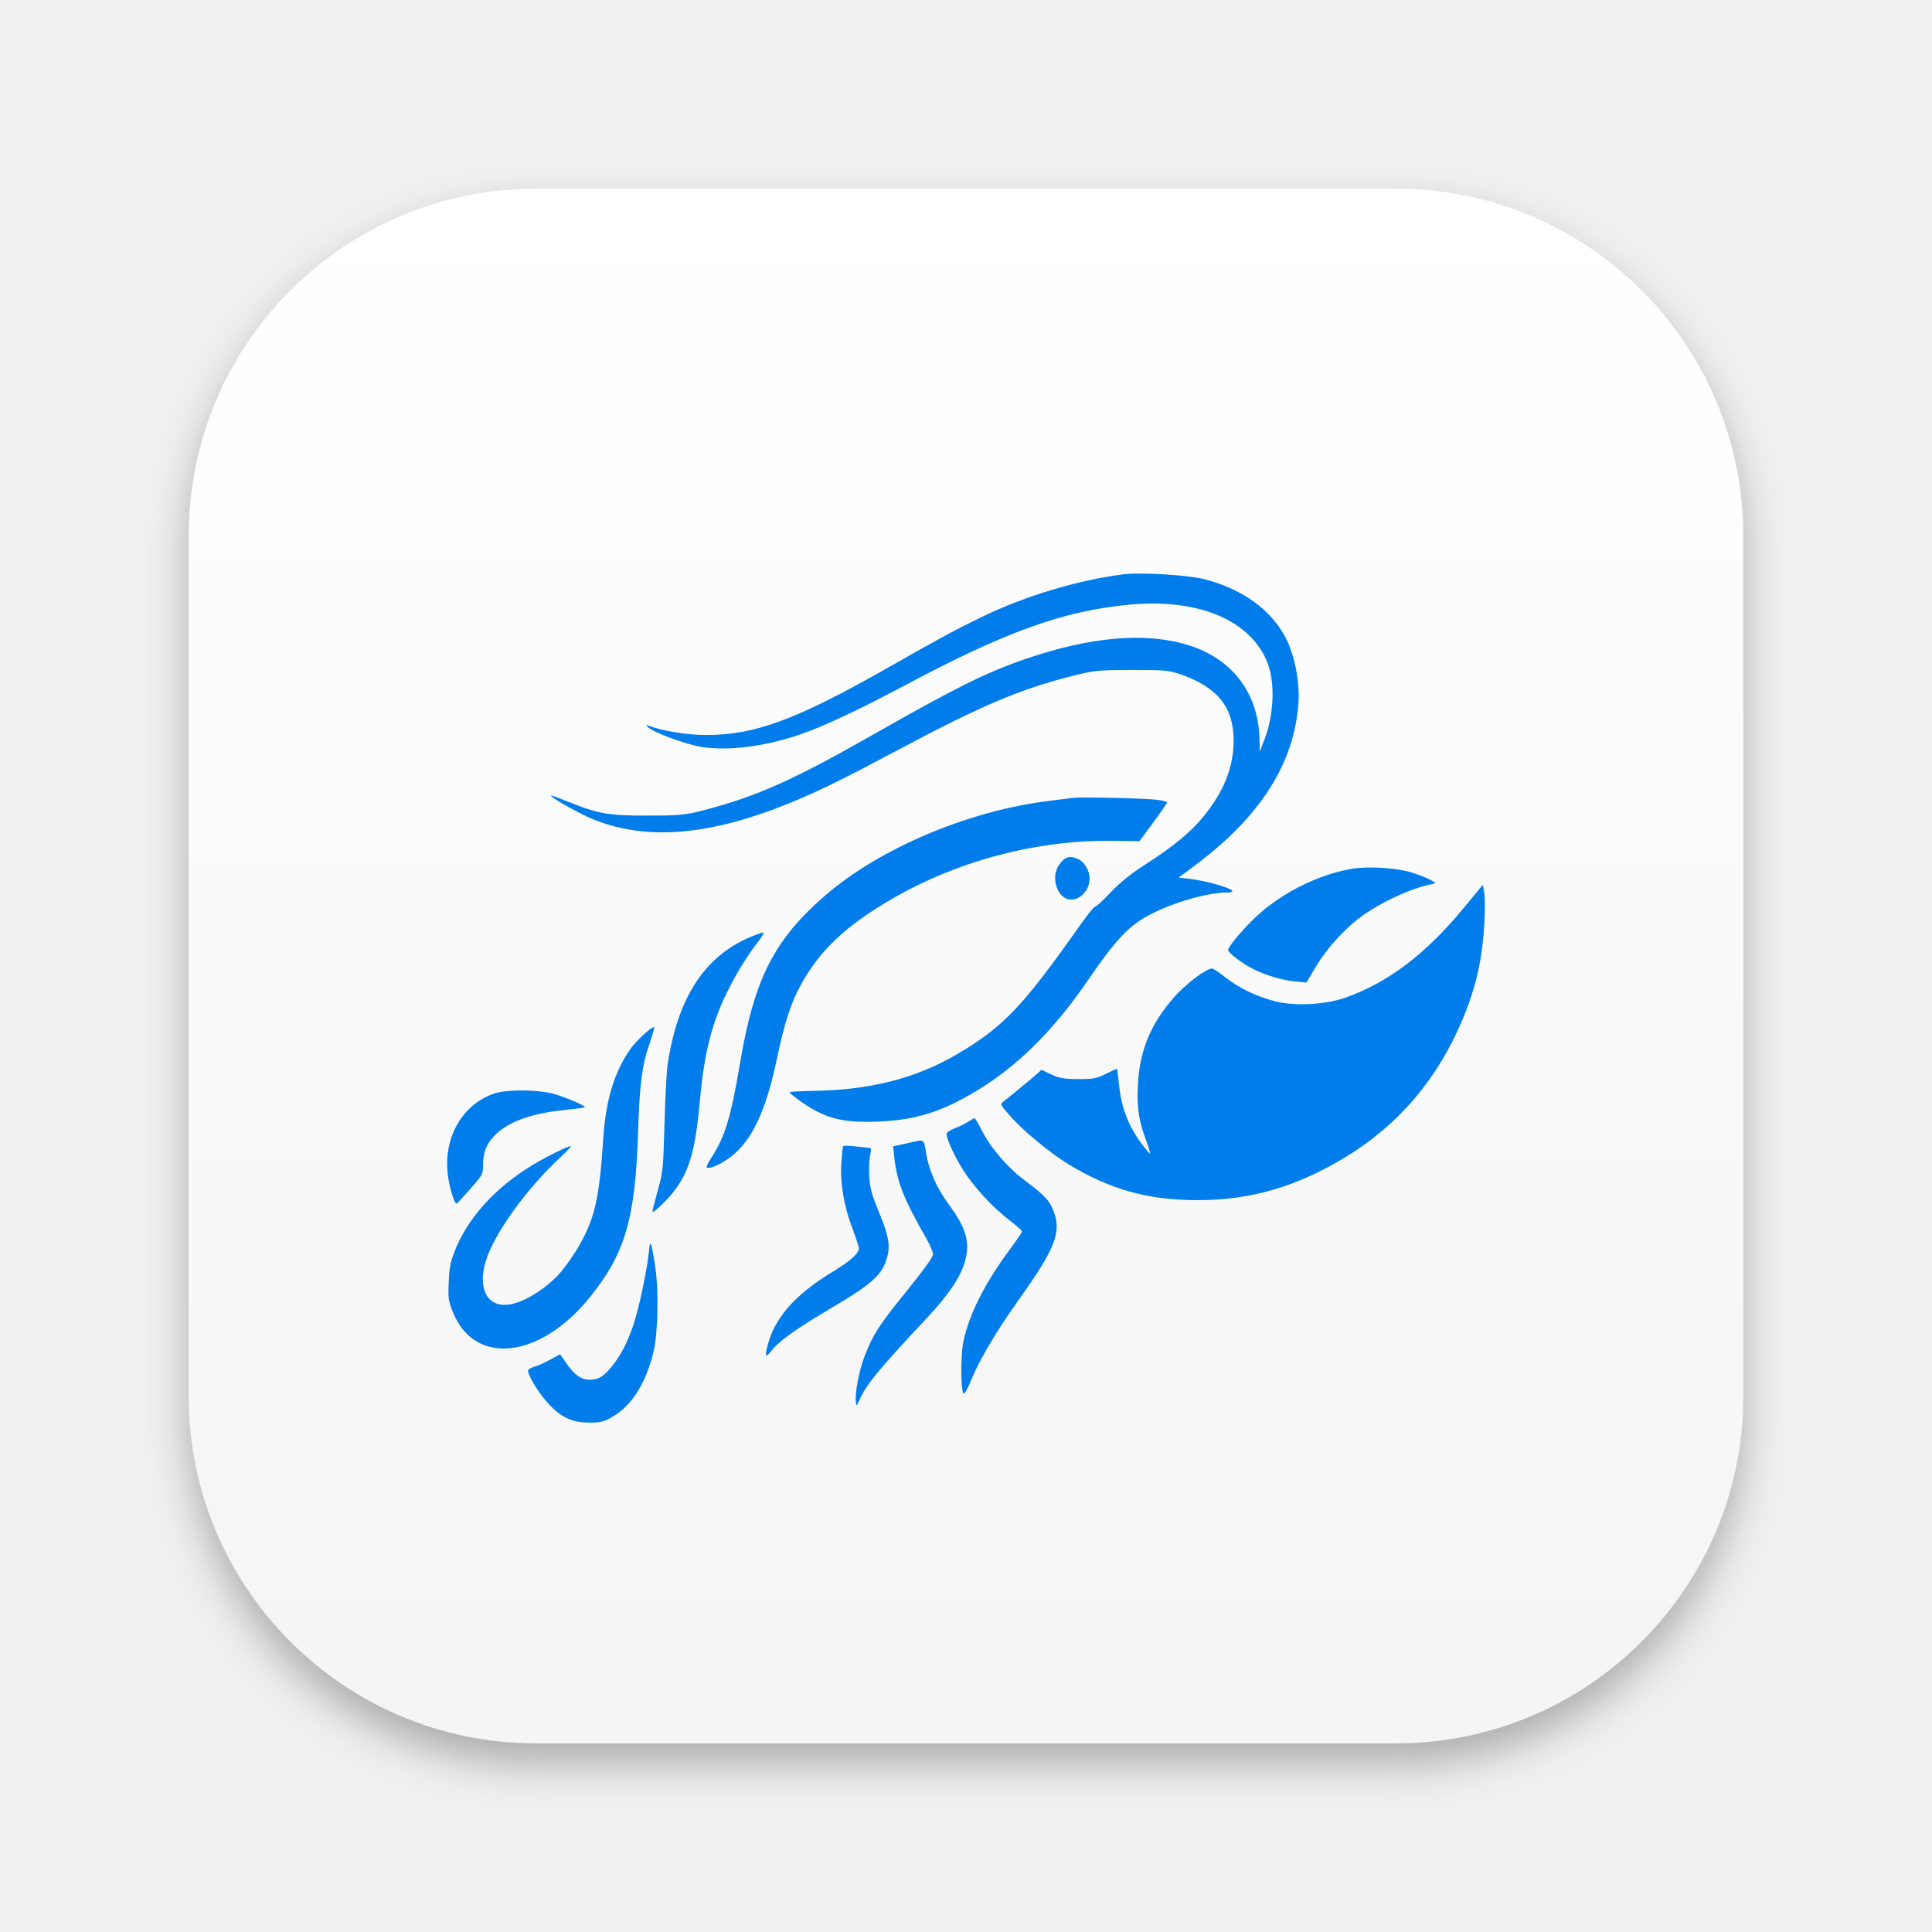
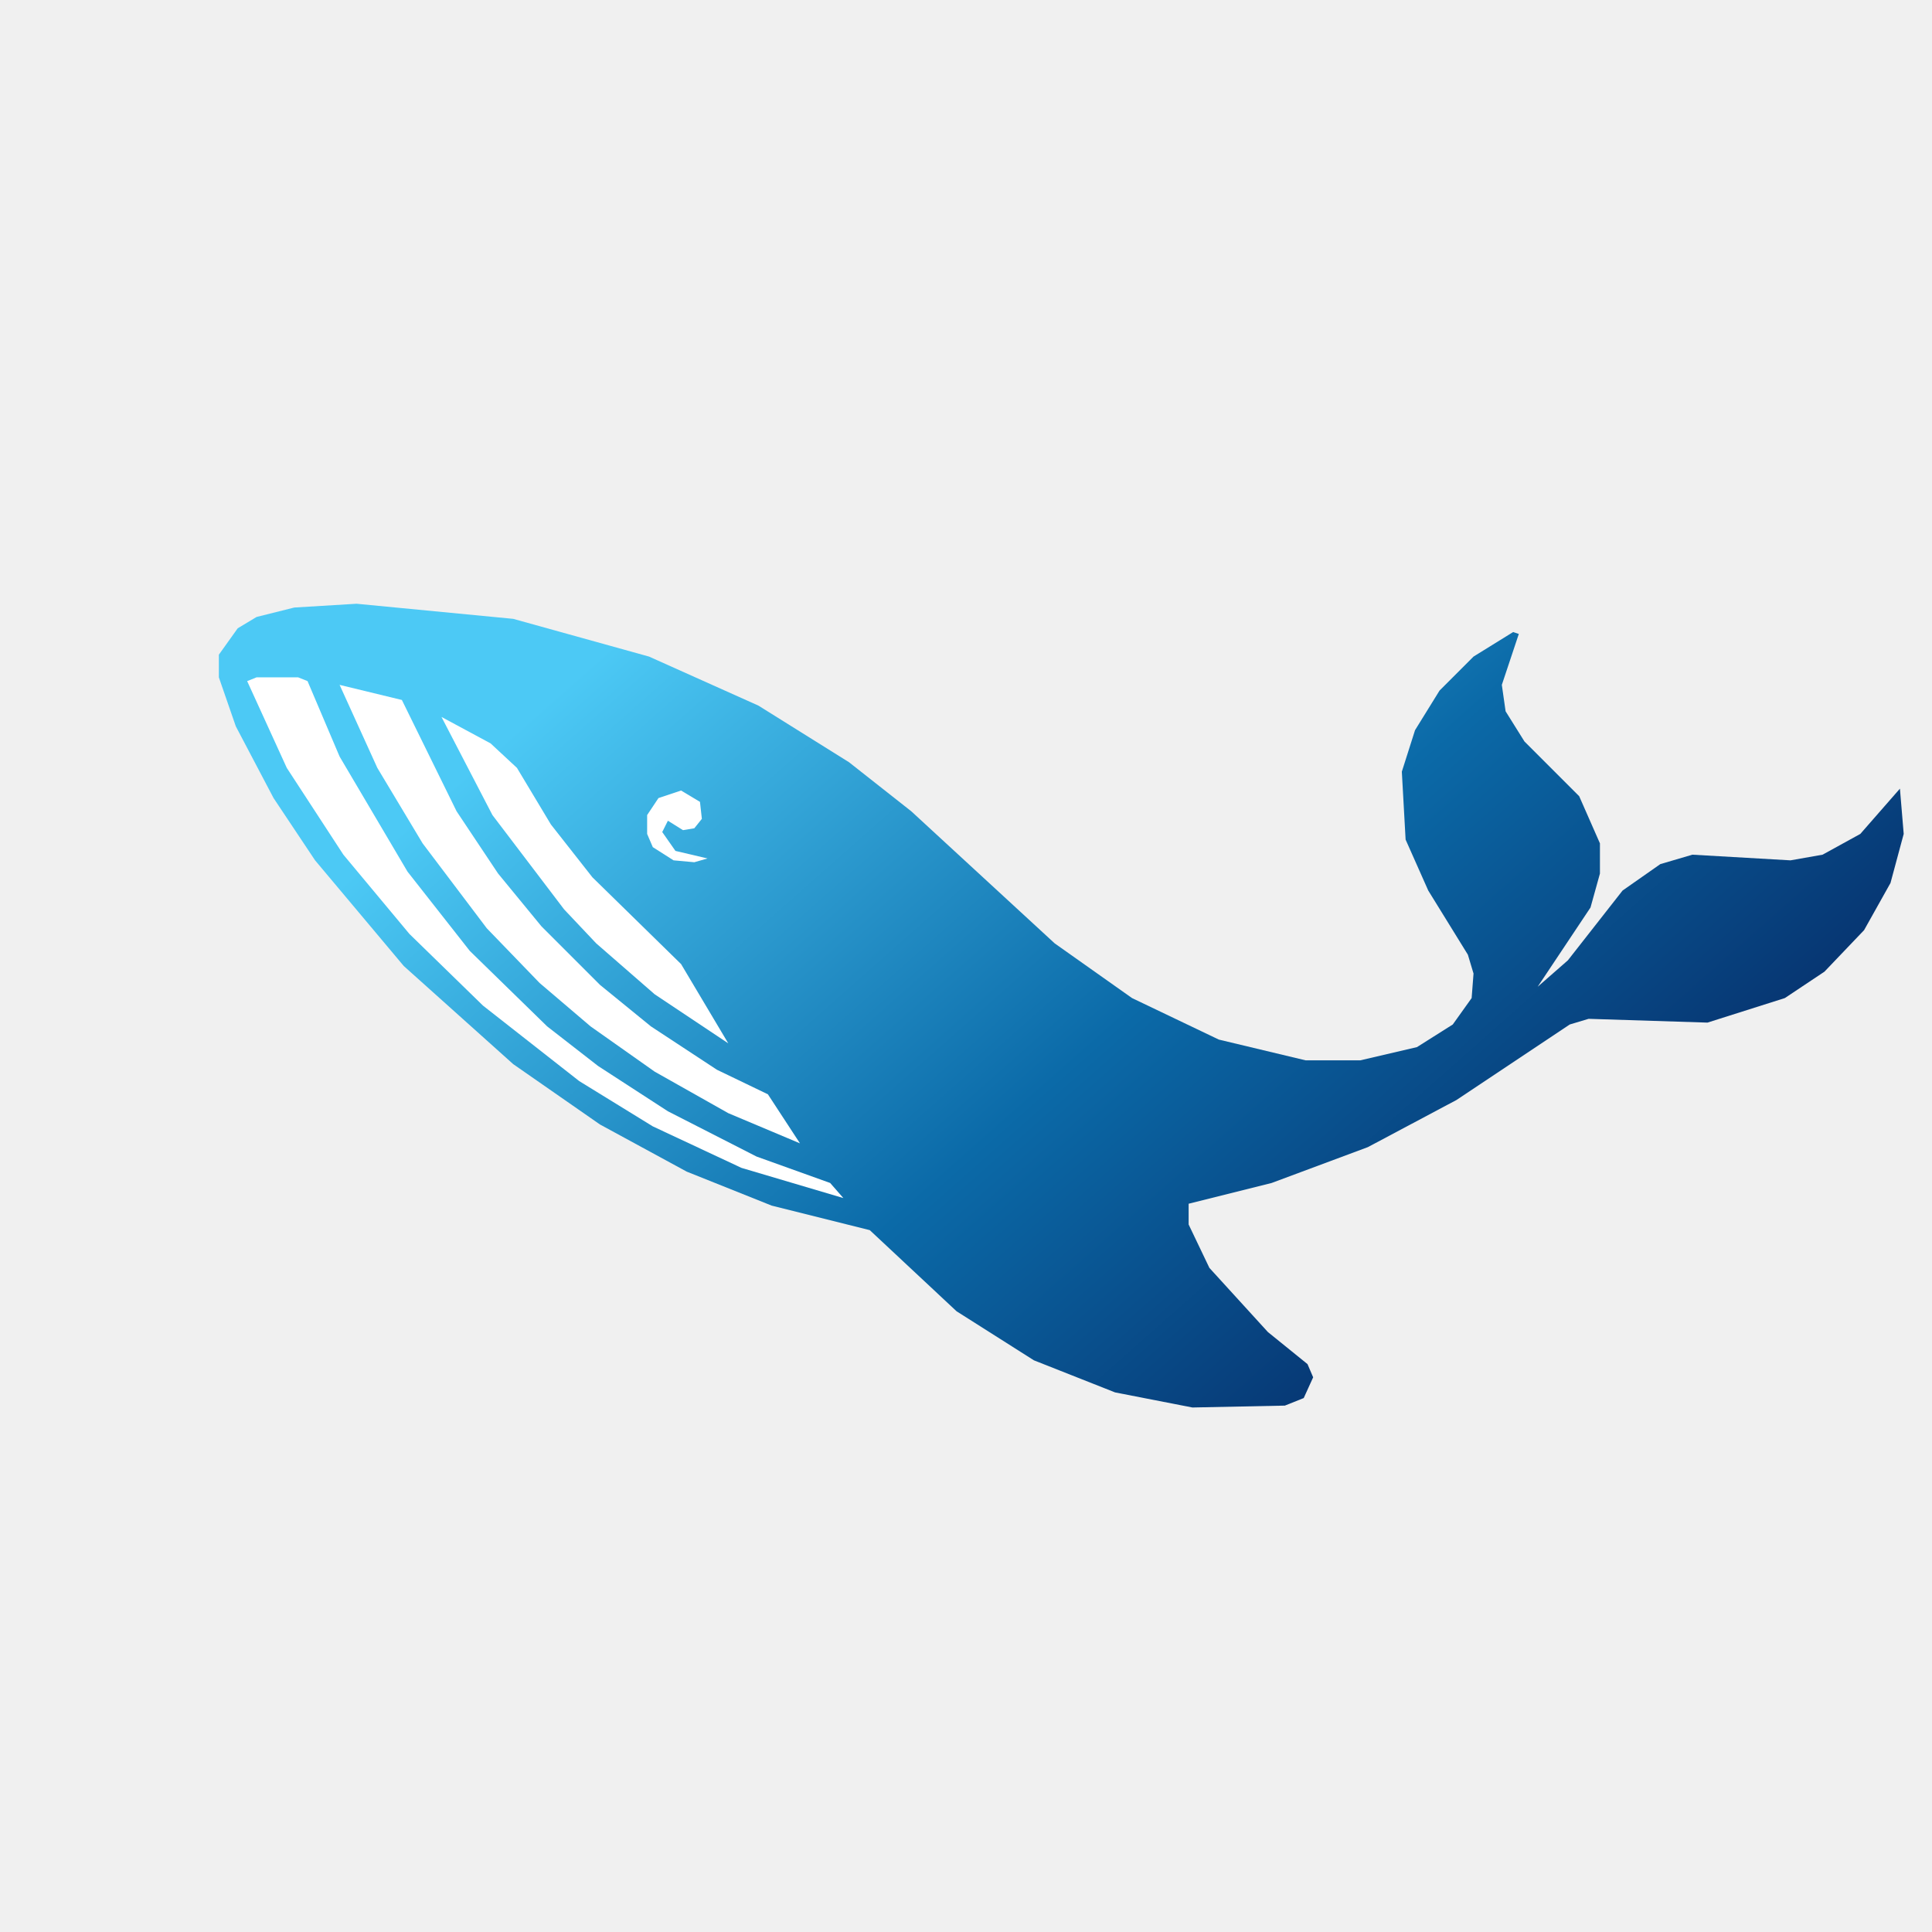
- <svg xmlns="http://www.w3.org/2000/svg" width="1024" height="1024" viewBox="0 0 1024 1024" fill="none">
-   <g filter="url(#filter0_d_159_34)">
-     <rect x="100" y="100" width="824" height="824" rx="184" fill="white" />
-     <rect x="100" y="100" width="824" height="824" rx="184" fill="url(#paint0_linear_159_34)" fill-opacity="0.41" />
-   </g>
-   <path fill-rule="evenodd" clip-rule="evenodd" d="M343.869 663.994C344.41 658.75 344.631 658.176 345.283 660.313C345.709 661.705 346.675 667.17 347.432 672.459C349.133 684.352 348.666 706.564 346.521 715.863C342.718 732.344 335.165 744.64 325.195 750.574C319.973 753.681 318.607 754.034 311.939 753.997C302.719 753.947 296.746 750.958 289.676 742.859C284.462 736.886 279.16 727.727 279.981 726.114C280.266 725.555 281.773 724.766 283.329 724.361C284.886 723.955 288.571 722.307 291.518 720.698L296.878 717.771L300.147 722.509C304.477 728.781 308.027 731.276 312.632 731.281C317.322 731.286 320.12 729.532 324.719 723.698C329.284 717.908 332.457 711.703 335.698 702.234C338.527 693.967 342.877 673.611 343.869 663.994ZM483.175 605.427C489.885 603.885 489.679 603.742 490.765 610.663C492.253 620.154 496.224 629.272 502.737 638.157C512.025 650.826 514.183 658.104 511.6 668.051C509.463 676.278 503.081 685.93 491.802 697.994C465.023 726.633 459.247 733.657 455.458 742.192C454.032 745.401 453.941 745.448 453.645 743.117C453.038 738.35 455.396 726.01 458.33 718.594C462.952 706.913 465.899 702.368 480.719 684.064C489.388 673.358 494.532 666.204 494.532 664.857C494.532 663.676 493.08 660.162 491.307 657.047C478.782 635.065 475.431 626.574 473.953 613.075L473.354 607.61L476.299 606.97C477.919 606.618 481.012 605.923 483.175 605.427ZM516.53 592.697C516.855 592.672 518.526 595.451 520.243 598.874C525.003 608.366 534.056 618.897 543.459 625.884C553.499 633.343 556.287 636.326 558.402 641.861C562.76 653.261 559.344 661.795 539.051 690.202C528.581 704.86 519.178 720.712 515.124 730.54C512.555 736.772 511.054 739.395 510.585 738.477C509.142 735.648 509.153 718.152 510.604 711.13C513.582 696.719 521.893 680.248 535.41 661.968C538.854 657.312 541.68 653.142 541.691 652.7C541.703 652.26 538.86 649.699 535.377 647.01C527.14 640.65 519.539 632.782 512.973 623.823C507.503 616.358 501.059 603.046 501.794 600.727C502.025 599.998 503.926 598.782 506.018 598.026C508.11 597.27 511.198 595.771 512.88 594.697C514.562 593.622 516.204 592.723 516.53 592.697ZM446.853 607.591C447.063 607.179 450.113 607.191 453.629 607.617C457.144 608.044 460.48 608.423 461.043 608.459C461.802 608.508 461.832 609.546 461.157 612.493C460.658 614.677 460.474 619.795 460.749 623.869C461.168 630.066 462.042 633.198 466.096 643.017C471.665 656.506 472.252 661.728 469.086 669.652C466.266 676.708 460.083 681.827 440.364 693.432C422.352 704.033 412.898 710.784 408.978 715.849C406.067 719.609 405.399 719.282 406.46 714.617C410.009 699.006 420.909 686.398 441.752 673.797C450.474 668.524 455.217 664.265 455.217 661.706C455.217 660.793 453.628 655.865 451.685 650.758C447.259 639.118 445.202 626.727 445.935 616.105C446.229 611.835 446.642 608.005 446.853 607.591ZM334.258 555.811C337.405 551.378 345.974 543.578 346.714 544.473C346.916 544.717 345.889 548.395 344.434 552.645C340.208 564.977 339.03 573.994 338.168 600.625C336.702 645.881 331.351 664.241 312.927 687.225C286.536 720.148 251.762 724.218 240.187 695.74C237.621 689.423 237.475 688.445 237.82 679.704C238.124 671.999 238.674 669.139 241.013 663.085C247.647 645.912 262.384 629.573 281.99 617.653C288.93 613.432 300.927 607.467 302.475 607.466C303.015 607.466 300.892 609.817 297.758 612.692C279.338 629.582 261.593 654.203 257.356 668.748C252.888 684.086 259.02 693.876 271.394 691.165C278.912 689.518 289.558 682.718 296.401 675.19C299.632 671.636 304.628 664.47 307.503 659.263C315.457 644.86 317.686 634.642 319.769 603.039C321.092 582.96 325.742 567.804 334.258 555.811ZM404.451 494.252C405.121 494.24 403.727 496.731 401.352 499.786C392.015 511.801 382.734 529.251 378.334 543.071C374.594 554.817 372.487 566.392 370.896 583.908C368.545 609.818 365.301 620.995 357.057 631.594C353.392 636.306 347.026 642.39 345.761 642.39C345.606 642.39 346.828 637.509 348.477 631.542C351.425 620.87 351.485 620.29 352.195 595.567C352.592 581.747 353.33 567.677 353.836 564.301C359.128 528.948 373.252 507.096 397.516 496.719C400.66 495.375 403.781 494.265 404.451 494.252ZM262.352 579.469C268.604 577.43 284.255 577.449 292.475 579.505C298.626 581.044 310.63 586.114 309.981 586.9C309.826 587.085 304.705 587.758 298.6 588.395C280.918 590.239 268.743 594.822 261.744 602.265C257.684 606.584 256.017 611.043 256.017 617.585C256.017 622.32 255.795 622.734 249.348 630.055C245.679 634.219 242.414 637.756 242.091 637.912C241.09 638.394 238.724 631.322 237.628 624.576C234.285 603.992 244.542 585.278 262.352 579.469ZM786.636 472.877C787.037 475.017 787.12 481.705 786.82 487.739C785.825 507.763 782.594 522.441 775.312 540.004C762.271 571.455 741.492 596 713.391 613.148C687.364 629.029 662.762 636.176 634.369 636.101C608.24 636.033 588.273 630.449 566.297 617.066C556.678 611.207 542.306 599.342 535.596 591.718C530.326 585.732 530.039 585.177 531.614 584.03C533.874 582.382 546.418 572.028 549.538 569.234L552.014 567.017L557.129 569.459C561.299 571.451 563.937 571.907 571.417 571.932C579.432 571.959 581.303 571.604 586.228 569.116C589.324 567.551 591.953 566.383 592.072 566.52C592.187 566.658 592.694 570.81 593.197 575.743C594.329 586.814 598.186 596.873 604.671 605.663C607.16 609.037 609.349 611.611 609.536 611.386C609.721 611.158 608.744 607.922 607.362 604.194C603.584 593.993 602.589 587.429 603.068 575.858C603.833 557.417 609.522 543.299 622.01 528.848C628.139 521.755 639.386 513.23 642.521 513.301C643.057 513.314 646.199 515.446 649.504 518.039C656.865 523.815 666.468 528.402 676.208 530.791C686.826 533.398 702.755 532.495 713.391 528.683C736.016 520.572 755.808 505.523 775.859 481.183L785.906 468.985L786.636 472.877ZM568.796 422.881C572.993 422.3 608.352 423.163 614.009 423.986C616.532 424.353 618.593 424.95 618.589 425.312C618.584 425.676 615.29 430.443 611.269 435.907L603.955 445.842L590.088 445.653C549.231 445.094 506.692 456.422 471.38 477.264C447.68 491.252 434.418 503.898 424.413 522.05C419.308 531.312 415.711 542.374 411.951 560.372C406.084 588.453 398.807 604.169 387.615 612.931C382.642 616.824 376.562 619.627 374.711 618.88C374.232 618.686 375.083 616.634 376.603 614.32C384.232 602.693 387.273 592.8 392.241 563.447C399.812 518.715 410.187 498.253 437.199 474.778C466.07 449.687 513.393 429.671 556.127 424.474C561.413 423.832 567.114 423.115 568.796 422.881ZM595.443 304.387C604.387 303.254 629.69 304.762 638.194 306.936C660.596 312.661 677.009 325.671 683.633 342.956C686.988 351.71 688.804 363.087 688.252 371.89C686.221 404.307 668.183 432.777 633.147 458.861L624.729 465.127L631.492 465.94C639.097 466.853 651.697 470.406 653.021 472.009C653.601 472.711 652.553 473.065 649.9 473.065C640.12 473.065 621.869 478.333 609.755 484.652C598.207 490.676 591.766 497.519 575.837 520.687C558.346 546.128 539.37 564.934 518.25 577.756C499.276 589.278 485.717 593.579 465.638 594.447C446.118 595.291 436.571 592.688 423.108 582.855C420.586 581.011 418.523 579.247 418.524 578.934C418.526 578.62 424.172 578.284 431.07 578.188C461.093 577.767 485.427 571.57 507.201 558.8C531.614 544.483 542.107 533.498 572.168 490.79C576.162 485.115 579.928 480.472 580.534 480.472C581.142 480.47 584.744 477.152 588.54 473.095C593.185 468.131 599.015 463.406 606.364 458.652C622.493 448.215 631.165 441.061 638.139 432.437C648.815 419.237 653.843 406.455 653.85 392.501C653.858 374.907 645.401 364.322 625.847 357.457C619.671 355.29 617.234 355.069 599.812 355.104C581.641 355.14 579.875 355.325 567.485 358.491C540.309 365.435 519.505 374.288 476.486 397.218C447.973 412.417 434.153 419.224 419.858 425.108C376.695 442.872 343.054 445.82 314.586 434.33C306.865 431.214 291.386 422.468 292.084 421.616C292.204 421.472 296.227 422.938 301.024 424.875C317.115 431.374 322.554 432.325 343.385 432.28C360.36 432.241 363.221 431.965 373.091 429.409C401.001 422.18 420.449 413.467 463.954 388.701C506.411 364.533 522.968 356.325 543.459 349.295C578.142 337.396 607.189 334.921 629.83 341.934C653.448 349.252 667.281 367.805 667.598 392.593L667.673 398.455L670.136 392.106C675.124 379.243 675.908 362.559 672.021 351.976C663.565 328.948 635.43 316.937 598.308 320.506C563.525 323.85 533.183 334.758 480.117 362.991C458.584 374.448 441.605 382.598 429.443 387.316C409.297 395.13 387.362 398.39 371.78 395.886C363.561 394.565 346.345 388.245 343.644 385.557C342.137 384.058 342.138 384.02 343.664 384.607C350.988 387.419 363.995 389.55 373.975 389.57C400.135 389.624 422.079 381.507 470.943 353.705C498.56 337.992 506.35 333.786 520.63 326.873C543.36 315.871 571.453 307.428 595.443 304.387ZM716.886 460.435C725.345 459.046 740.296 459.991 748.086 462.404C751.665 463.513 756.136 465.256 758.019 466.279C761.208 468.009 761.293 468.165 759.259 468.546C747.715 470.714 730.468 478.811 719.814 487.067C711.594 493.436 702.822 503.34 697.507 512.251L692.422 520.776L686.191 520.169C679.333 519.501 670.252 516.734 663.557 513.269C658.127 510.459 650.923 504.927 650.922 503.567C650.922 501.456 660.91 489.962 668.235 483.641C681.798 471.938 700.162 463.179 716.886 460.435ZM561.053 458.832C564.137 454.083 567.154 453.156 571.824 455.519C574.897 457.075 577.532 461.755 577.532 465.657C577.532 472.25 571.658 477.938 566.212 476.619C560.014 475.117 557.07 464.966 561.053 458.832Z" fill="#007DEB" />
+ <svg xmlns="http://www.w3.org/2000/svg" width="1024" height="1024" viewBox="0 0 1024 1024" version="1.1">
  <defs>
-     <filter id="filter0_d_159_34" x="78" y="89" width="868" height="868" filterUnits="userSpaceOnUse" color-interpolation-filters="sRGB">
-       <feFlood flood-opacity="0" result="BackgroundImageFix" />
-       <feColorMatrix in="SourceAlpha" type="matrix" values="0 0 0 0 0 0 0 0 0 0 0 0 0 0 0 0 0 0 127 0" result="hardAlpha" />
-       <feOffset dy="11" />
-       <feGaussianBlur stdDeviation="11" />
-       <feColorMatrix type="matrix" values="0 0 0 0 0 0 0 0 0 0 0 0 0 0 0 0 0 0 0.28 0" />
-       <feBlend mode="normal" in2="BackgroundImageFix" result="effect1_dropShadow_159_34" />
-       <feBlend mode="normal" in="SourceGraphic" in2="effect1_dropShadow_159_34" result="shape" />
-     </filter>
-     <linearGradient id="paint0_linear_159_34" x1="512" y1="100" x2="512" y2="924" gradientUnits="userSpaceOnUse">
-       <stop stop-opacity="0" />
-       <stop offset="1" stop-opacity="0.1" />
+     <linearGradient id="whaleGrad" x1="0.10" y1="0.30" x2="0.88" y2="0.72">
+       <stop offset="0%" stop-color="#4cc9f5" />
+       <stop offset="55%" stop-color="#0b6aa8" />
+       <stop offset="100%" stop-color="#062d69" />
    </linearGradient>
  </defs>
+   <path d="M 116 347 L 116 359 L 125 385 L 145 423 L 167 456 L 214 512 L 272 564 L 318 596 L 364 621 L 409 639 L 461 652 L 507 695 L 548 721 L 591 738 L 632 746 L 681 745 L 691 741 L 696 730 L 693 723 L 672 706 L 641 672 L 630 649 L 630 638 L 674 627 L 725 608 L 772 583 L 832 543 L 842 540 L 905 542 L 946 529 L 967 515 L 988 493 L 1002 468 L 1009 442 L 1007 418 L 986 442 L 966 453 L 949 456 L 897 453 L 880 458 L 860 472 L 831 509 L 815 523 L 843 481 L 848 463 L 848 447 L 837 422 L 808 393 L 798 377 L 796 363 L 805 336 L 802 335 L 781 348 L 763 366 L 750 387 L 743 409 L 745 445 L 757 472 L 778 506 L 781 516 L 780 529 L 770 543 L 751 555 L 721 562 L 692 562 L 646 551 L 600 529 L 559 500 L 483 430 L 450 404 L 402 374 L 344 348 L 272 328 L 189 320 L 156 322 L 136 327 L 126 333 Z" fill="url(#whaleGrad)" />
+   <path d="M 131 361 L 152 407 L 182 453 L 217 495 L 256 533 L 307 573 L 346 597 L 393 619 L 447 635 L 440 627 L 401 613 L 354 589 L 317 565 L 290 544 L 249 504 L 216 462 L 180 401 L 163 361 L 158 359 L 136 359 Z" fill="#ffffff" />
+   <path d="M 180 363 L 200 407 L 224 447 L 258 492 L 286 521 L 313 544 L 347 568 L 386 590 L 424 606 L 407 580 L 380 567 L 345 544 L 318 522 L 287 491 L 264 463 L 242 430 L 213 371 Z" fill="#ffffff" />
+   <path d="M 234 380 L 261 432 L 299 482 L 316 500 L 347 527 L 386 553 L 361 511 L 314 465 L 292 437 L 274 407 L 260 394 Z" fill="#ffffff" />
+   <path d="M 349 423 L 343 432 L 343 442 L 346 449 L 357 456 L 368 457 L 375 455 L 358 451 L 351 441 L 354 435 L 362 440 L 368 439 L 372 434 L 371 425 L 361 419 Z" fill="#ffffff" />
</svg>
